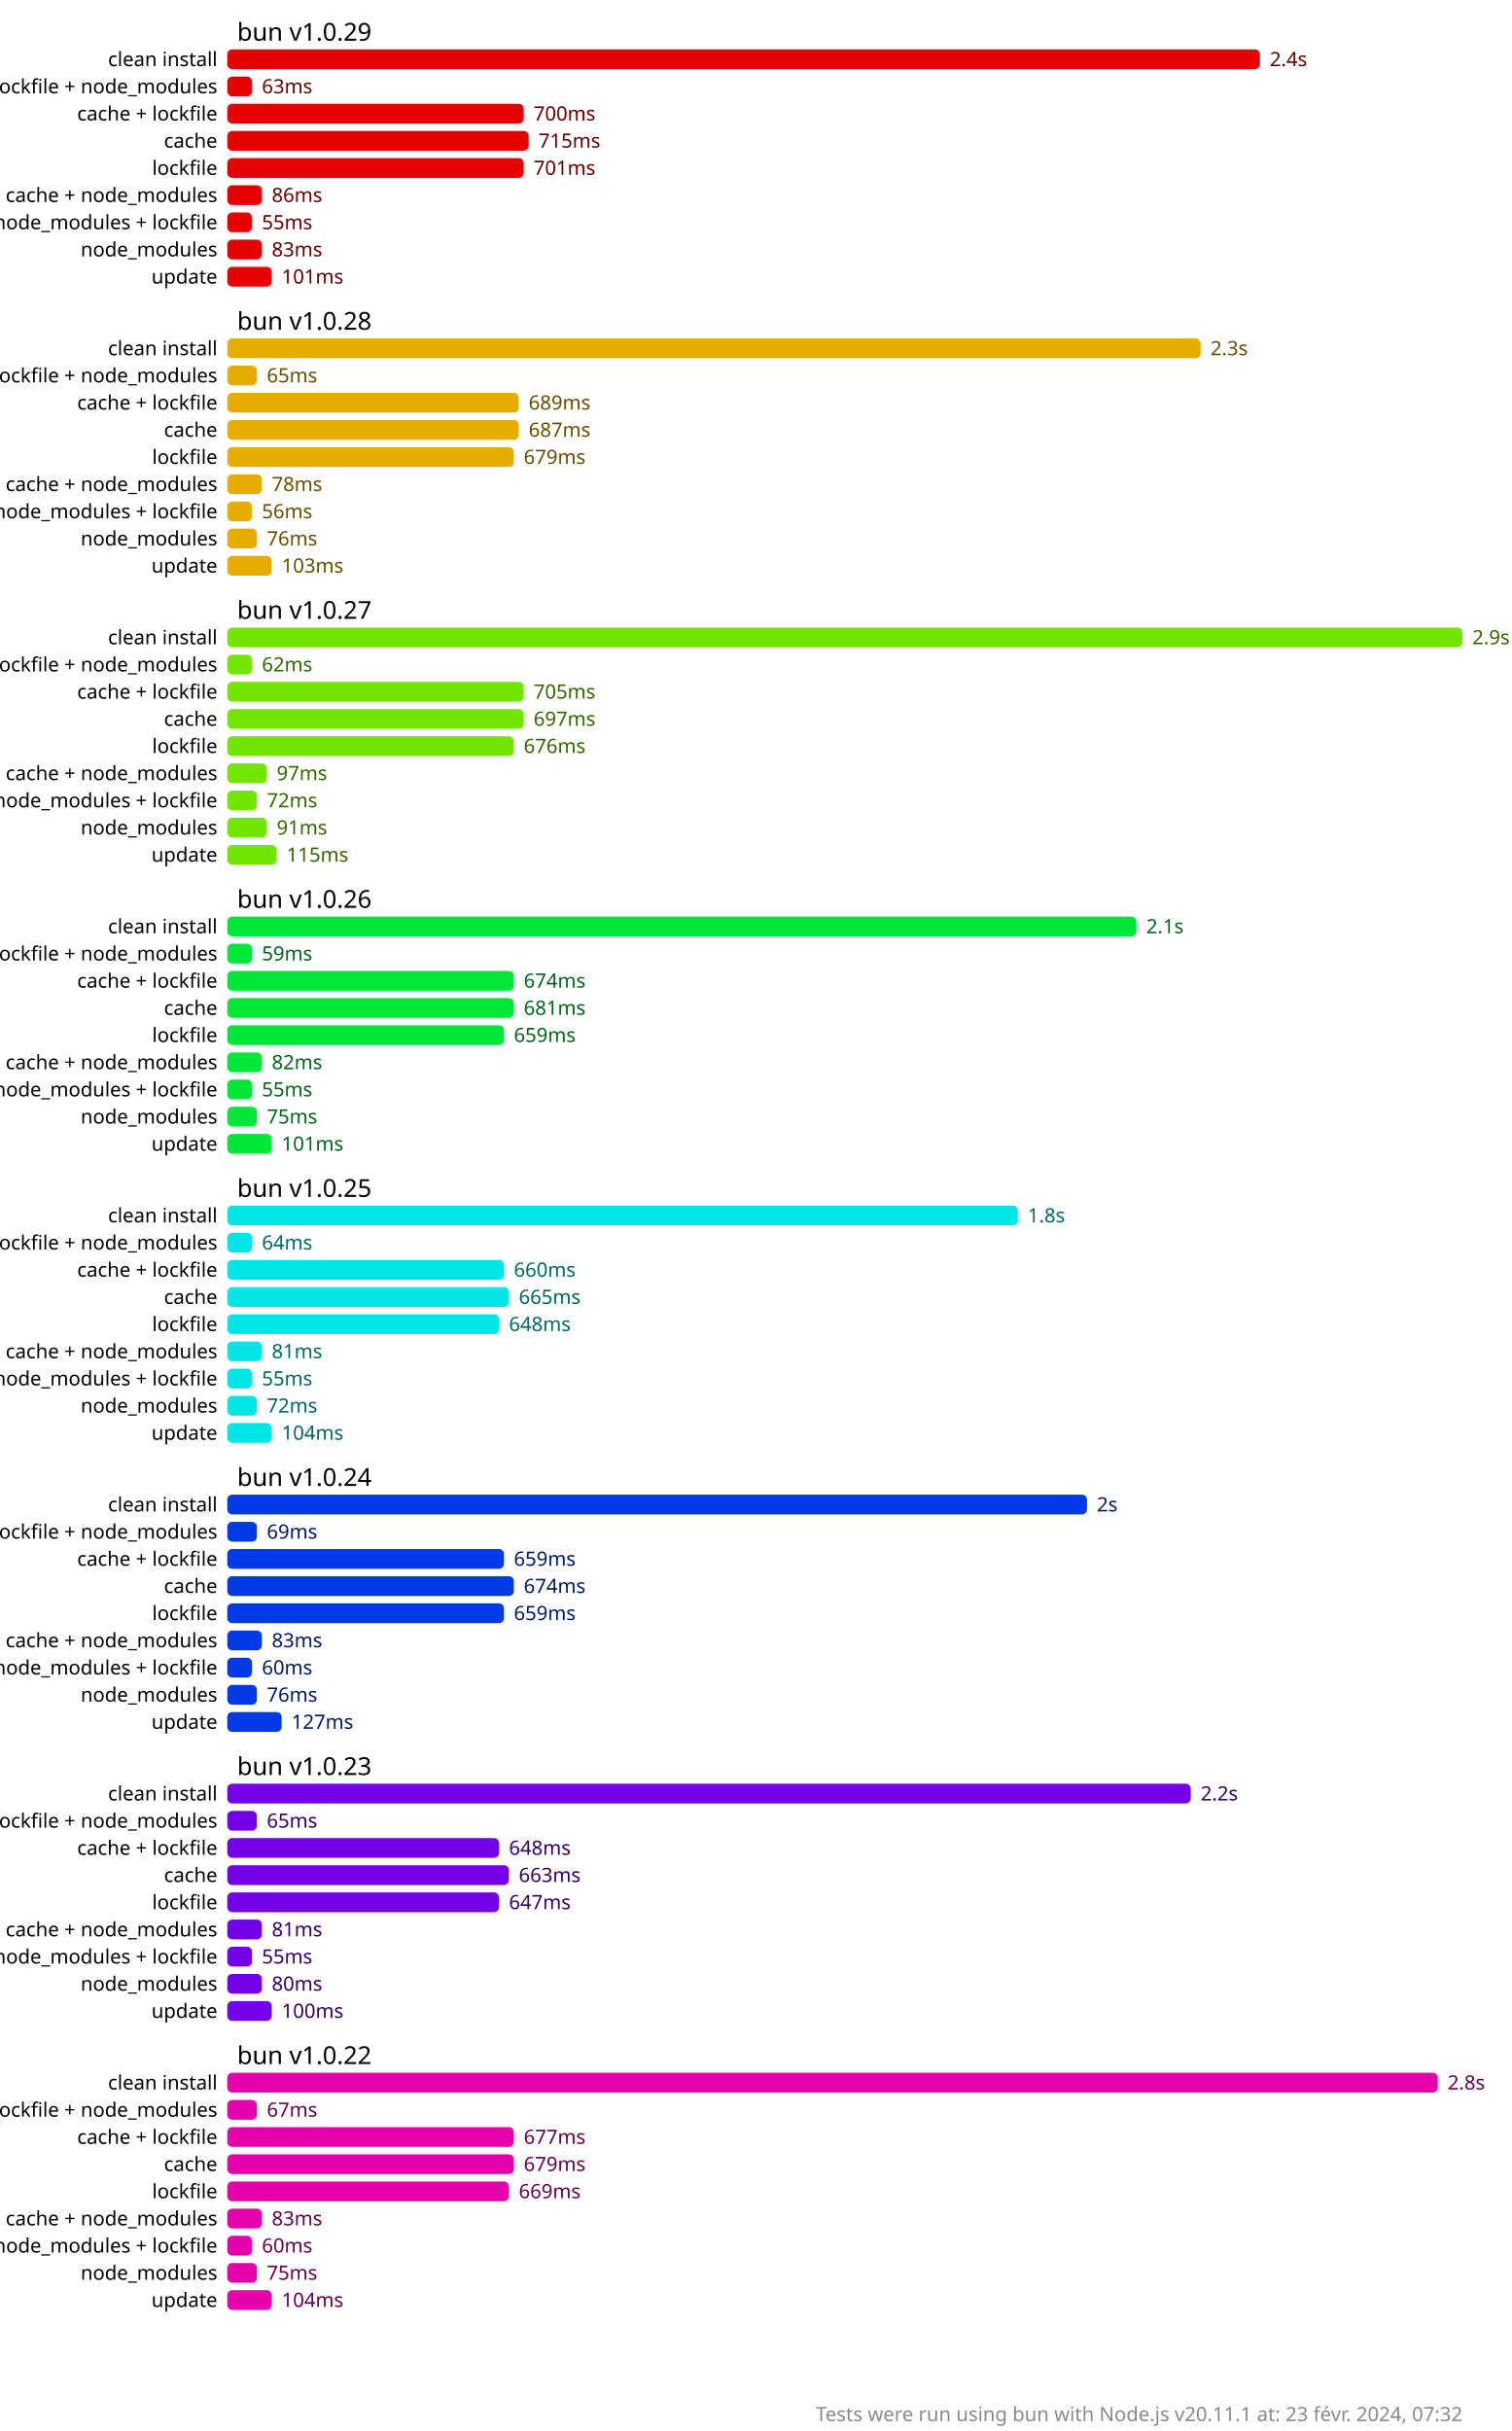
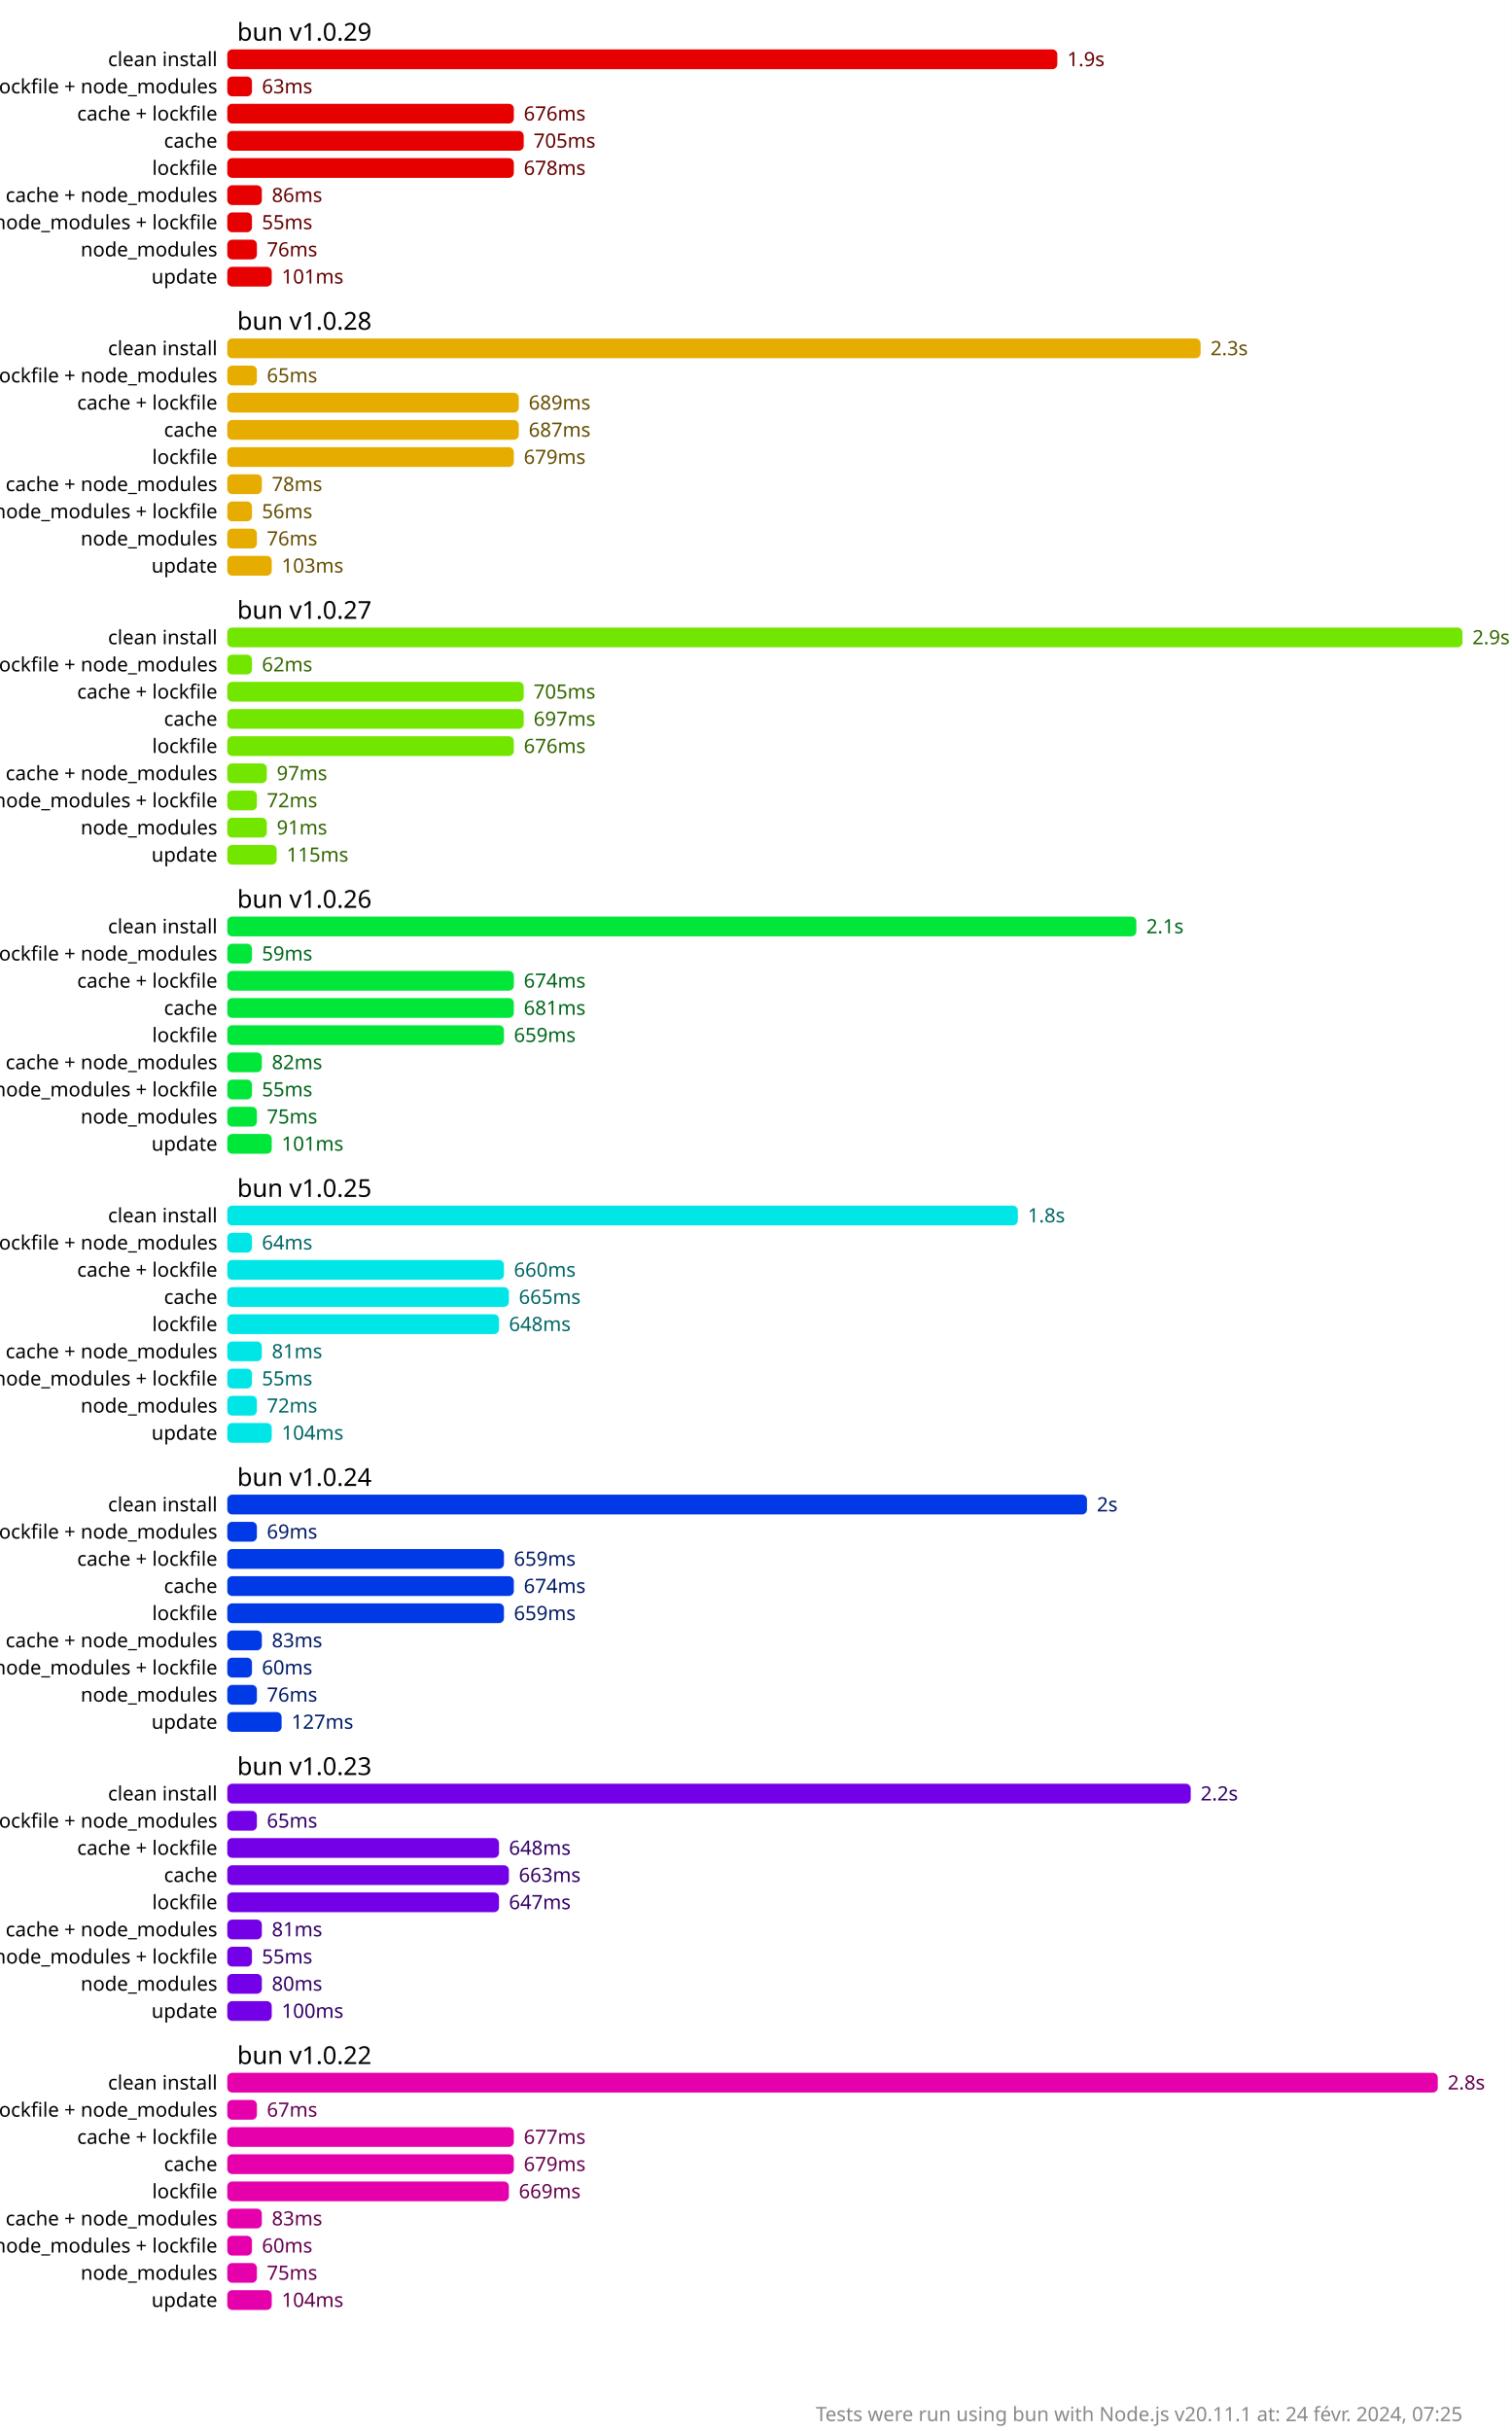
<svg xmlns="http://www.w3.org/2000/svg" version="1.1" viewBox="0 0 306 492">
  <style>
    .font { font-family: sans-serif; }
    .s2 { font-size: 2px; }
    .s3 { font-size: 3px; }
    .s4 { font-size: 4px; }
    .s5 { font-size: 5px; }
    .line { stroke: #cacaca; }
    .width { stroke-width: 0.5; }
    .text { fill: #888; }
    .bold { font-weight: bold; }
  </style>
  <rect x="0" y="0" width="306" height="492" fill="#fff" />
-   <rect x="46" y="10" width="209" height="4" fill="hsl(0, 100%, 45%)" rx="1" ry="1" />
-   <text x="257" y="12" fill="hsl(0, 100%, 20%)" dominant-baseline="middle" class="font s4">2.4s</text>
+   <rect x="46" y="10" width="168" height="4" fill="hsl(0, 100%, 45%)" rx="1" ry="1" />
+   <text x="216" y="12" fill="hsl(0, 100%, 20%)" dominant-baseline="middle" class="font s4">1.9s</text>
  <rect x="46" y="15.5" width="5" height="4" fill="hsl(0, 100%, 45%)" rx="1" ry="1" />
  <text x="53" y="17.5" fill="hsl(0, 100%, 20%)" dominant-baseline="middle" class="font s4">63ms</text>
-   <rect x="46" y="21" width="60" height="4" fill="hsl(0, 100%, 45%)" rx="1" ry="1" />
-   <text x="108" y="23" fill="hsl(0, 100%, 20%)" dominant-baseline="middle" class="font s4">700ms</text>
-   <rect x="46" y="26.5" width="61" height="4" fill="hsl(0, 100%, 45%)" rx="1" ry="1" />
-   <text x="109" y="28.5" fill="hsl(0, 100%, 20%)" dominant-baseline="middle" class="font s4">715ms</text>
-   <rect x="46" y="32" width="60" height="4" fill="hsl(0, 100%, 45%)" rx="1" ry="1" />
-   <text x="108" y="34" fill="hsl(0, 100%, 20%)" dominant-baseline="middle" class="font s4">701ms</text>
+   <rect x="46" y="21" width="58" height="4" fill="hsl(0, 100%, 45%)" rx="1" ry="1" />
+   <text x="106" y="23" fill="hsl(0, 100%, 20%)" dominant-baseline="middle" class="font s4">676ms</text>
+   <rect x="46" y="26.5" width="60" height="4" fill="hsl(0, 100%, 45%)" rx="1" ry="1" />
+   <text x="108" y="28.5" fill="hsl(0, 100%, 20%)" dominant-baseline="middle" class="font s4">705ms</text>
+   <rect x="46" y="32" width="58" height="4" fill="hsl(0, 100%, 45%)" rx="1" ry="1" />
+   <text x="106" y="34" fill="hsl(0, 100%, 20%)" dominant-baseline="middle" class="font s4">678ms</text>
  <rect x="46" y="37.5" width="7" height="4" fill="hsl(0, 100%, 45%)" rx="1" ry="1" />
  <text x="55" y="39.5" fill="hsl(0, 100%, 20%)" dominant-baseline="middle" class="font s4">86ms</text>
  <rect x="46" y="43" width="5" height="4" fill="hsl(0, 100%, 45%)" rx="1" ry="1" />
  <text x="53" y="45" fill="hsl(0, 100%, 20%)" dominant-baseline="middle" class="font s4">55ms</text>
-   <rect x="46" y="48.5" width="7" height="4" fill="hsl(0, 100%, 45%)" rx="1" ry="1" />
-   <text x="55" y="50.5" fill="hsl(0, 100%, 20%)" dominant-baseline="middle" class="font s4">83ms</text>
+   <rect x="46" y="48.5" width="6" height="4" fill="hsl(0, 100%, 45%)" rx="1" ry="1" />
+   <text x="54" y="50.5" fill="hsl(0, 100%, 20%)" dominant-baseline="middle" class="font s4">76ms</text>
  <rect x="46" y="54" width="9" height="4" fill="hsl(0, 100%, 45%)" rx="1" ry="1" />
  <text x="57" y="56" fill="hsl(0, 100%, 20%)" dominant-baseline="middle" class="font s4">101ms</text>
  <rect x="46" y="68.5" width="197" height="4" fill="hsl(45, 100%, 45%)" rx="1" ry="1" />
  <text x="245" y="70.5" fill="hsl(45, 100%, 20%)" dominant-baseline="middle" class="font s4">2.3s</text>
  <rect x="46" y="74" width="6" height="4" fill="hsl(45, 100%, 45%)" rx="1" ry="1" />
  <text x="54" y="76" fill="hsl(45, 100%, 20%)" dominant-baseline="middle" class="font s4">65ms</text>
  <rect x="46" y="79.5" width="59" height="4" fill="hsl(45, 100%, 45%)" rx="1" ry="1" />
  <text x="107" y="81.5" fill="hsl(45, 100%, 20%)" dominant-baseline="middle" class="font s4">689ms</text>
  <rect x="46" y="85" width="59" height="4" fill="hsl(45, 100%, 45%)" rx="1" ry="1" />
  <text x="107" y="87" fill="hsl(45, 100%, 20%)" dominant-baseline="middle" class="font s4">687ms</text>
  <rect x="46" y="90.5" width="58" height="4" fill="hsl(45, 100%, 45%)" rx="1" ry="1" />
  <text x="106" y="92.5" fill="hsl(45, 100%, 20%)" dominant-baseline="middle" class="font s4">679ms</text>
  <rect x="46" y="96" width="7" height="4" fill="hsl(45, 100%, 45%)" rx="1" ry="1" />
  <text x="55" y="98" fill="hsl(45, 100%, 20%)" dominant-baseline="middle" class="font s4">78ms</text>
  <rect x="46" y="101.5" width="5" height="4" fill="hsl(45, 100%, 45%)" rx="1" ry="1" />
  <text x="53" y="103.5" fill="hsl(45, 100%, 20%)" dominant-baseline="middle" class="font s4">56ms</text>
  <rect x="46" y="107" width="6" height="4" fill="hsl(45, 100%, 45%)" rx="1" ry="1" />
  <text x="54" y="109" fill="hsl(45, 100%, 20%)" dominant-baseline="middle" class="font s4">76ms</text>
  <rect x="46" y="112.5" width="9" height="4" fill="hsl(45, 100%, 45%)" rx="1" ry="1" />
  <text x="57" y="114.5" fill="hsl(45, 100%, 20%)" dominant-baseline="middle" class="font s4">103ms</text>
  <rect x="46" y="127" width="250" height="4" fill="hsl(90, 100%, 45%)" rx="1" ry="1" />
  <text x="298" y="129" fill="hsl(90, 100%, 20%)" dominant-baseline="middle" class="font s4">2.9s</text>
  <rect x="46" y="132.5" width="5" height="4" fill="hsl(90, 100%, 45%)" rx="1" ry="1" />
  <text x="53" y="134.5" fill="hsl(90, 100%, 20%)" dominant-baseline="middle" class="font s4">62ms</text>
  <rect x="46" y="138" width="60" height="4" fill="hsl(90, 100%, 45%)" rx="1" ry="1" />
  <text x="108" y="140" fill="hsl(90, 100%, 20%)" dominant-baseline="middle" class="font s4">705ms</text>
  <rect x="46" y="143.5" width="60" height="4" fill="hsl(90, 100%, 45%)" rx="1" ry="1" />
  <text x="108" y="145.5" fill="hsl(90, 100%, 20%)" dominant-baseline="middle" class="font s4">697ms</text>
  <rect x="46" y="149" width="58" height="4" fill="hsl(90, 100%, 45%)" rx="1" ry="1" />
  <text x="106" y="151" fill="hsl(90, 100%, 20%)" dominant-baseline="middle" class="font s4">676ms</text>
  <rect x="46" y="154.5" width="8" height="4" fill="hsl(90, 100%, 45%)" rx="1" ry="1" />
  <text x="56" y="156.5" fill="hsl(90, 100%, 20%)" dominant-baseline="middle" class="font s4">97ms</text>
  <rect x="46" y="160" width="6" height="4" fill="hsl(90, 100%, 45%)" rx="1" ry="1" />
  <text x="54" y="162" fill="hsl(90, 100%, 20%)" dominant-baseline="middle" class="font s4">72ms</text>
  <rect x="46" y="165.5" width="8" height="4" fill="hsl(90, 100%, 45%)" rx="1" ry="1" />
  <text x="56" y="167.5" fill="hsl(90, 100%, 20%)" dominant-baseline="middle" class="font s4">91ms</text>
  <rect x="46" y="171" width="10" height="4" fill="hsl(90, 100%, 45%)" rx="1" ry="1" />
  <text x="58" y="173" fill="hsl(90, 100%, 20%)" dominant-baseline="middle" class="font s4">115ms</text>
  <rect x="46" y="185.5" width="184" height="4" fill="hsl(135, 100%, 45%)" rx="1" ry="1" />
  <text x="232" y="187.5" fill="hsl(135, 100%, 20%)" dominant-baseline="middle" class="font s4">2.1s</text>
  <rect x="46" y="191" width="5" height="4" fill="hsl(135, 100%, 45%)" rx="1" ry="1" />
  <text x="53" y="193" fill="hsl(135, 100%, 20%)" dominant-baseline="middle" class="font s4">59ms</text>
  <rect x="46" y="196.5" width="58" height="4" fill="hsl(135, 100%, 45%)" rx="1" ry="1" />
  <text x="106" y="198.5" fill="hsl(135, 100%, 20%)" dominant-baseline="middle" class="font s4">674ms</text>
  <rect x="46" y="202" width="58" height="4" fill="hsl(135, 100%, 45%)" rx="1" ry="1" />
  <text x="106" y="204" fill="hsl(135, 100%, 20%)" dominant-baseline="middle" class="font s4">681ms</text>
  <rect x="46" y="207.5" width="56" height="4" fill="hsl(135, 100%, 45%)" rx="1" ry="1" />
  <text x="104" y="209.5" fill="hsl(135, 100%, 20%)" dominant-baseline="middle" class="font s4">659ms</text>
  <rect x="46" y="213" width="7" height="4" fill="hsl(135, 100%, 45%)" rx="1" ry="1" />
  <text x="55" y="215" fill="hsl(135, 100%, 20%)" dominant-baseline="middle" class="font s4">82ms</text>
  <rect x="46" y="218.5" width="5" height="4" fill="hsl(135, 100%, 45%)" rx="1" ry="1" />
  <text x="53" y="220.5" fill="hsl(135, 100%, 20%)" dominant-baseline="middle" class="font s4">55ms</text>
  <rect x="46" y="224" width="6" height="4" fill="hsl(135, 100%, 45%)" rx="1" ry="1" />
  <text x="54" y="226" fill="hsl(135, 100%, 20%)" dominant-baseline="middle" class="font s4">75ms</text>
  <rect x="46" y="229.5" width="9" height="4" fill="hsl(135, 100%, 45%)" rx="1" ry="1" />
  <text x="57" y="231.5" fill="hsl(135, 100%, 20%)" dominant-baseline="middle" class="font s4">101ms</text>
  <rect x="46" y="244" width="160" height="4" fill="hsl(180, 100%, 45%)" rx="1" ry="1" />
  <text x="208" y="246" fill="hsl(180, 100%, 20%)" dominant-baseline="middle" class="font s4">1.8s</text>
  <rect x="46" y="249.5" width="5" height="4" fill="hsl(180, 100%, 45%)" rx="1" ry="1" />
  <text x="53" y="251.5" fill="hsl(180, 100%, 20%)" dominant-baseline="middle" class="font s4">64ms</text>
  <rect x="46" y="255" width="56" height="4" fill="hsl(180, 100%, 45%)" rx="1" ry="1" />
  <text x="104" y="257" fill="hsl(180, 100%, 20%)" dominant-baseline="middle" class="font s4">660ms</text>
  <rect x="46" y="260.5" width="57" height="4" fill="hsl(180, 100%, 45%)" rx="1" ry="1" />
  <text x="105" y="262.5" fill="hsl(180, 100%, 20%)" dominant-baseline="middle" class="font s4">665ms</text>
  <rect x="46" y="266" width="55" height="4" fill="hsl(180, 100%, 45%)" rx="1" ry="1" />
  <text x="103" y="268" fill="hsl(180, 100%, 20%)" dominant-baseline="middle" class="font s4">648ms</text>
  <rect x="46" y="271.5" width="7" height="4" fill="hsl(180, 100%, 45%)" rx="1" ry="1" />
  <text x="55" y="273.5" fill="hsl(180, 100%, 20%)" dominant-baseline="middle" class="font s4">81ms</text>
  <rect x="46" y="277" width="5" height="4" fill="hsl(180, 100%, 45%)" rx="1" ry="1" />
  <text x="53" y="279" fill="hsl(180, 100%, 20%)" dominant-baseline="middle" class="font s4">55ms</text>
  <rect x="46" y="282.5" width="6" height="4" fill="hsl(180, 100%, 45%)" rx="1" ry="1" />
  <text x="54" y="284.5" fill="hsl(180, 100%, 20%)" dominant-baseline="middle" class="font s4">72ms</text>
  <rect x="46" y="288" width="9" height="4" fill="hsl(180, 100%, 45%)" rx="1" ry="1" />
  <text x="57" y="290" fill="hsl(180, 100%, 20%)" dominant-baseline="middle" class="font s4">104ms</text>
  <rect x="46" y="302.5" width="174" height="4" fill="hsl(225, 100%, 45%)" rx="1" ry="1" />
  <text x="222" y="304.5" fill="hsl(225, 100%, 20%)" dominant-baseline="middle" class="font s4">2s</text>
  <rect x="46" y="308" width="6" height="4" fill="hsl(225, 100%, 45%)" rx="1" ry="1" />
  <text x="54" y="310" fill="hsl(225, 100%, 20%)" dominant-baseline="middle" class="font s4">69ms</text>
  <rect x="46" y="313.5" width="56" height="4" fill="hsl(225, 100%, 45%)" rx="1" ry="1" />
  <text x="104" y="315.5" fill="hsl(225, 100%, 20%)" dominant-baseline="middle" class="font s4">659ms</text>
  <rect x="46" y="319" width="58" height="4" fill="hsl(225, 100%, 45%)" rx="1" ry="1" />
  <text x="106" y="321" fill="hsl(225, 100%, 20%)" dominant-baseline="middle" class="font s4">674ms</text>
  <rect x="46" y="324.5" width="56" height="4" fill="hsl(225, 100%, 45%)" rx="1" ry="1" />
  <text x="104" y="326.5" fill="hsl(225, 100%, 20%)" dominant-baseline="middle" class="font s4">659ms</text>
  <rect x="46" y="330" width="7" height="4" fill="hsl(225, 100%, 45%)" rx="1" ry="1" />
  <text x="55" y="332" fill="hsl(225, 100%, 20%)" dominant-baseline="middle" class="font s4">83ms</text>
  <rect x="46" y="335.5" width="5" height="4" fill="hsl(225, 100%, 45%)" rx="1" ry="1" />
  <text x="53" y="337.5" fill="hsl(225, 100%, 20%)" dominant-baseline="middle" class="font s4">60ms</text>
  <rect x="46" y="341" width="6" height="4" fill="hsl(225, 100%, 45%)" rx="1" ry="1" />
  <text x="54" y="343" fill="hsl(225, 100%, 20%)" dominant-baseline="middle" class="font s4">76ms</text>
  <rect x="46" y="346.5" width="11" height="4" fill="hsl(225, 100%, 45%)" rx="1" ry="1" />
  <text x="59" y="348.5" fill="hsl(225, 100%, 20%)" dominant-baseline="middle" class="font s4">127ms</text>
  <rect x="46" y="361" width="195" height="4" fill="hsl(270, 100%, 45%)" rx="1" ry="1" />
  <text x="243" y="363" fill="hsl(270, 100%, 20%)" dominant-baseline="middle" class="font s4">2.2s</text>
  <rect x="46" y="366.5" width="6" height="4" fill="hsl(270, 100%, 45%)" rx="1" ry="1" />
  <text x="54" y="368.5" fill="hsl(270, 100%, 20%)" dominant-baseline="middle" class="font s4">65ms</text>
  <rect x="46" y="372" width="55" height="4" fill="hsl(270, 100%, 45%)" rx="1" ry="1" />
  <text x="103" y="374" fill="hsl(270, 100%, 20%)" dominant-baseline="middle" class="font s4">648ms</text>
  <rect x="46" y="377.5" width="57" height="4" fill="hsl(270, 100%, 45%)" rx="1" ry="1" />
  <text x="105" y="379.5" fill="hsl(270, 100%, 20%)" dominant-baseline="middle" class="font s4">663ms</text>
  <rect x="46" y="383" width="55" height="4" fill="hsl(270, 100%, 45%)" rx="1" ry="1" />
  <text x="103" y="385" fill="hsl(270, 100%, 20%)" dominant-baseline="middle" class="font s4">647ms</text>
  <rect x="46" y="388.5" width="7" height="4" fill="hsl(270, 100%, 45%)" rx="1" ry="1" />
  <text x="55" y="390.5" fill="hsl(270, 100%, 20%)" dominant-baseline="middle" class="font s4">81ms</text>
  <rect x="46" y="394" width="5" height="4" fill="hsl(270, 100%, 45%)" rx="1" ry="1" />
  <text x="53" y="396" fill="hsl(270, 100%, 20%)" dominant-baseline="middle" class="font s4">55ms</text>
  <rect x="46" y="399.5" width="7" height="4" fill="hsl(270, 100%, 45%)" rx="1" ry="1" />
  <text x="55" y="401.5" fill="hsl(270, 100%, 20%)" dominant-baseline="middle" class="font s4">80ms</text>
  <rect x="46" y="405" width="9" height="4" fill="hsl(270, 100%, 45%)" rx="1" ry="1" />
  <text x="57" y="407" fill="hsl(270, 100%, 20%)" dominant-baseline="middle" class="font s4">100ms</text>
  <rect x="46" y="419.5" width="245" height="4" fill="hsl(315, 100%, 45%)" rx="1" ry="1" />
  <text x="293" y="421.5" fill="hsl(315, 100%, 20%)" dominant-baseline="middle" class="font s4">2.8s</text>
  <rect x="46" y="425" width="6" height="4" fill="hsl(315, 100%, 45%)" rx="1" ry="1" />
  <text x="54" y="427" fill="hsl(315, 100%, 20%)" dominant-baseline="middle" class="font s4">67ms</text>
  <rect x="46" y="430.5" width="58" height="4" fill="hsl(315, 100%, 45%)" rx="1" ry="1" />
  <text x="106" y="432.5" fill="hsl(315, 100%, 20%)" dominant-baseline="middle" class="font s4">677ms</text>
  <rect x="46" y="436" width="58" height="4" fill="hsl(315, 100%, 45%)" rx="1" ry="1" />
  <text x="106" y="438" fill="hsl(315, 100%, 20%)" dominant-baseline="middle" class="font s4">679ms</text>
  <rect x="46" y="441.5" width="57" height="4" fill="hsl(315, 100%, 45%)" rx="1" ry="1" />
  <text x="105" y="443.5" fill="hsl(315, 100%, 20%)" dominant-baseline="middle" class="font s4">669ms</text>
  <rect x="46" y="447" width="7" height="4" fill="hsl(315, 100%, 45%)" rx="1" ry="1" />
  <text x="55" y="449" fill="hsl(315, 100%, 20%)" dominant-baseline="middle" class="font s4">83ms</text>
  <rect x="46" y="452.5" width="5" height="4" fill="hsl(315, 100%, 45%)" rx="1" ry="1" />
  <text x="53" y="454.5" fill="hsl(315, 100%, 20%)" dominant-baseline="middle" class="font s4">60ms</text>
  <rect x="46" y="458" width="6" height="4" fill="hsl(315, 100%, 45%)" rx="1" ry="1" />
  <text x="54" y="460" fill="hsl(315, 100%, 20%)" dominant-baseline="middle" class="font s4">75ms</text>
  <rect x="46" y="463.5" width="9" height="4" fill="hsl(315, 100%, 45%)" rx="1" ry="1" />
  <text x="57" y="465.5" fill="hsl(315, 100%, 20%)" dominant-baseline="middle" class="font s4">104ms</text>
  <text x="48" y="6.5" class="font s5" dominant-baseline="middle" text-anchor="start">bun v1.0.29</text>
  <text x="44" y="12" class="font s4" dominant-baseline="middle" text-anchor="end">clean install</text>
  <text x="44" y="17.5" class="font s4" dominant-baseline="middle" text-anchor="end">cache + lockfile + node_modules</text>
  <text x="44" y="23" class="font s4" dominant-baseline="middle" text-anchor="end">cache + lockfile</text>
  <text x="44" y="28.5" class="font s4" dominant-baseline="middle" text-anchor="end">cache</text>
  <text x="44" y="34" class="font s4" dominant-baseline="middle" text-anchor="end">lockfile</text>
  <text x="44" y="39.5" class="font s4" dominant-baseline="middle" text-anchor="end">cache + node_modules</text>
  <text x="44" y="45" class="font s4" dominant-baseline="middle" text-anchor="end">node_modules + lockfile</text>
  <text x="44" y="50.5" class="font s4" dominant-baseline="middle" text-anchor="end">node_modules</text>
  <text x="44" y="56" class="font s4" dominant-baseline="middle" text-anchor="end">update</text>
  <text x="48" y="65" class="font s5" dominant-baseline="middle" text-anchor="start">bun v1.0.28</text>
  <text x="44" y="70.5" class="font s4" dominant-baseline="middle" text-anchor="end">clean install</text>
  <text x="44" y="76" class="font s4" dominant-baseline="middle" text-anchor="end">cache + lockfile + node_modules</text>
  <text x="44" y="81.5" class="font s4" dominant-baseline="middle" text-anchor="end">cache + lockfile</text>
  <text x="44" y="87" class="font s4" dominant-baseline="middle" text-anchor="end">cache</text>
  <text x="44" y="92.5" class="font s4" dominant-baseline="middle" text-anchor="end">lockfile</text>
  <text x="44" y="98" class="font s4" dominant-baseline="middle" text-anchor="end">cache + node_modules</text>
  <text x="44" y="103.5" class="font s4" dominant-baseline="middle" text-anchor="end">node_modules + lockfile</text>
  <text x="44" y="109" class="font s4" dominant-baseline="middle" text-anchor="end">node_modules</text>
  <text x="44" y="114.5" class="font s4" dominant-baseline="middle" text-anchor="end">update</text>
  <text x="48" y="123.5" class="font s5" dominant-baseline="middle" text-anchor="start">bun v1.0.27</text>
  <text x="44" y="129" class="font s4" dominant-baseline="middle" text-anchor="end">clean install</text>
  <text x="44" y="134.5" class="font s4" dominant-baseline="middle" text-anchor="end">cache + lockfile + node_modules</text>
  <text x="44" y="140" class="font s4" dominant-baseline="middle" text-anchor="end">cache + lockfile</text>
  <text x="44" y="145.5" class="font s4" dominant-baseline="middle" text-anchor="end">cache</text>
  <text x="44" y="151" class="font s4" dominant-baseline="middle" text-anchor="end">lockfile</text>
  <text x="44" y="156.5" class="font s4" dominant-baseline="middle" text-anchor="end">cache + node_modules</text>
  <text x="44" y="162" class="font s4" dominant-baseline="middle" text-anchor="end">node_modules + lockfile</text>
  <text x="44" y="167.5" class="font s4" dominant-baseline="middle" text-anchor="end">node_modules</text>
  <text x="44" y="173" class="font s4" dominant-baseline="middle" text-anchor="end">update</text>
  <text x="48" y="182" class="font s5" dominant-baseline="middle" text-anchor="start">bun v1.0.26</text>
  <text x="44" y="187.5" class="font s4" dominant-baseline="middle" text-anchor="end">clean install</text>
  <text x="44" y="193" class="font s4" dominant-baseline="middle" text-anchor="end">cache + lockfile + node_modules</text>
  <text x="44" y="198.5" class="font s4" dominant-baseline="middle" text-anchor="end">cache + lockfile</text>
  <text x="44" y="204" class="font s4" dominant-baseline="middle" text-anchor="end">cache</text>
  <text x="44" y="209.5" class="font s4" dominant-baseline="middle" text-anchor="end">lockfile</text>
  <text x="44" y="215" class="font s4" dominant-baseline="middle" text-anchor="end">cache + node_modules</text>
  <text x="44" y="220.5" class="font s4" dominant-baseline="middle" text-anchor="end">node_modules + lockfile</text>
  <text x="44" y="226" class="font s4" dominant-baseline="middle" text-anchor="end">node_modules</text>
  <text x="44" y="231.5" class="font s4" dominant-baseline="middle" text-anchor="end">update</text>
  <text x="48" y="240.5" class="font s5" dominant-baseline="middle" text-anchor="start">bun v1.0.25</text>
  <text x="44" y="246" class="font s4" dominant-baseline="middle" text-anchor="end">clean install</text>
  <text x="44" y="251.5" class="font s4" dominant-baseline="middle" text-anchor="end">cache + lockfile + node_modules</text>
  <text x="44" y="257" class="font s4" dominant-baseline="middle" text-anchor="end">cache + lockfile</text>
  <text x="44" y="262.5" class="font s4" dominant-baseline="middle" text-anchor="end">cache</text>
  <text x="44" y="268" class="font s4" dominant-baseline="middle" text-anchor="end">lockfile</text>
  <text x="44" y="273.5" class="font s4" dominant-baseline="middle" text-anchor="end">cache + node_modules</text>
  <text x="44" y="279" class="font s4" dominant-baseline="middle" text-anchor="end">node_modules + lockfile</text>
  <text x="44" y="284.5" class="font s4" dominant-baseline="middle" text-anchor="end">node_modules</text>
  <text x="44" y="290" class="font s4" dominant-baseline="middle" text-anchor="end">update</text>
  <text x="48" y="299" class="font s5" dominant-baseline="middle" text-anchor="start">bun v1.0.24</text>
  <text x="44" y="304.5" class="font s4" dominant-baseline="middle" text-anchor="end">clean install</text>
  <text x="44" y="310" class="font s4" dominant-baseline="middle" text-anchor="end">cache + lockfile + node_modules</text>
  <text x="44" y="315.5" class="font s4" dominant-baseline="middle" text-anchor="end">cache + lockfile</text>
  <text x="44" y="321" class="font s4" dominant-baseline="middle" text-anchor="end">cache</text>
  <text x="44" y="326.5" class="font s4" dominant-baseline="middle" text-anchor="end">lockfile</text>
  <text x="44" y="332" class="font s4" dominant-baseline="middle" text-anchor="end">cache + node_modules</text>
  <text x="44" y="337.5" class="font s4" dominant-baseline="middle" text-anchor="end">node_modules + lockfile</text>
  <text x="44" y="343" class="font s4" dominant-baseline="middle" text-anchor="end">node_modules</text>
  <text x="44" y="348.5" class="font s4" dominant-baseline="middle" text-anchor="end">update</text>
  <text x="48" y="357.5" class="font s5" dominant-baseline="middle" text-anchor="start">bun v1.0.23</text>
  <text x="44" y="363" class="font s4" dominant-baseline="middle" text-anchor="end">clean install</text>
  <text x="44" y="368.5" class="font s4" dominant-baseline="middle" text-anchor="end">cache + lockfile + node_modules</text>
  <text x="44" y="374" class="font s4" dominant-baseline="middle" text-anchor="end">cache + lockfile</text>
  <text x="44" y="379.5" class="font s4" dominant-baseline="middle" text-anchor="end">cache</text>
  <text x="44" y="385" class="font s4" dominant-baseline="middle" text-anchor="end">lockfile</text>
  <text x="44" y="390.5" class="font s4" dominant-baseline="middle" text-anchor="end">cache + node_modules</text>
  <text x="44" y="396" class="font s4" dominant-baseline="middle" text-anchor="end">node_modules + lockfile</text>
  <text x="44" y="401.5" class="font s4" dominant-baseline="middle" text-anchor="end">node_modules</text>
  <text x="44" y="407" class="font s4" dominant-baseline="middle" text-anchor="end">update</text>
  <text x="48" y="416" class="font s5" dominant-baseline="middle" text-anchor="start">bun v1.0.22</text>
  <text x="44" y="421.5" class="font s4" dominant-baseline="middle" text-anchor="end">clean install</text>
  <text x="44" y="427" class="font s4" dominant-baseline="middle" text-anchor="end">cache + lockfile + node_modules</text>
  <text x="44" y="432.5" class="font s4" dominant-baseline="middle" text-anchor="end">cache + lockfile</text>
  <text x="44" y="438" class="font s4" dominant-baseline="middle" text-anchor="end">cache</text>
  <text x="44" y="443.5" class="font s4" dominant-baseline="middle" text-anchor="end">lockfile</text>
  <text x="44" y="449" class="font s4" dominant-baseline="middle" text-anchor="end">cache + node_modules</text>
  <text x="44" y="454.5" class="font s4" dominant-baseline="middle" text-anchor="end">node_modules + lockfile</text>
  <text x="44" y="460" class="font s4" dominant-baseline="middle" text-anchor="end">node_modules</text>
  <text x="44" y="465.5" class="font s4" dominant-baseline="middle" text-anchor="end">update</text>
-   <text x="296" y="490" class="font s4 text" text-anchor="end">Tests were run using bun with Node.js v20.11.1 at: 23 févr. 2024, 07:32</text>
+   <text x="296" y="490" class="font s4 text" text-anchor="end">Tests were run using bun with Node.js v20.11.1 at: 24 févr. 2024, 07:25</text>
</svg>
